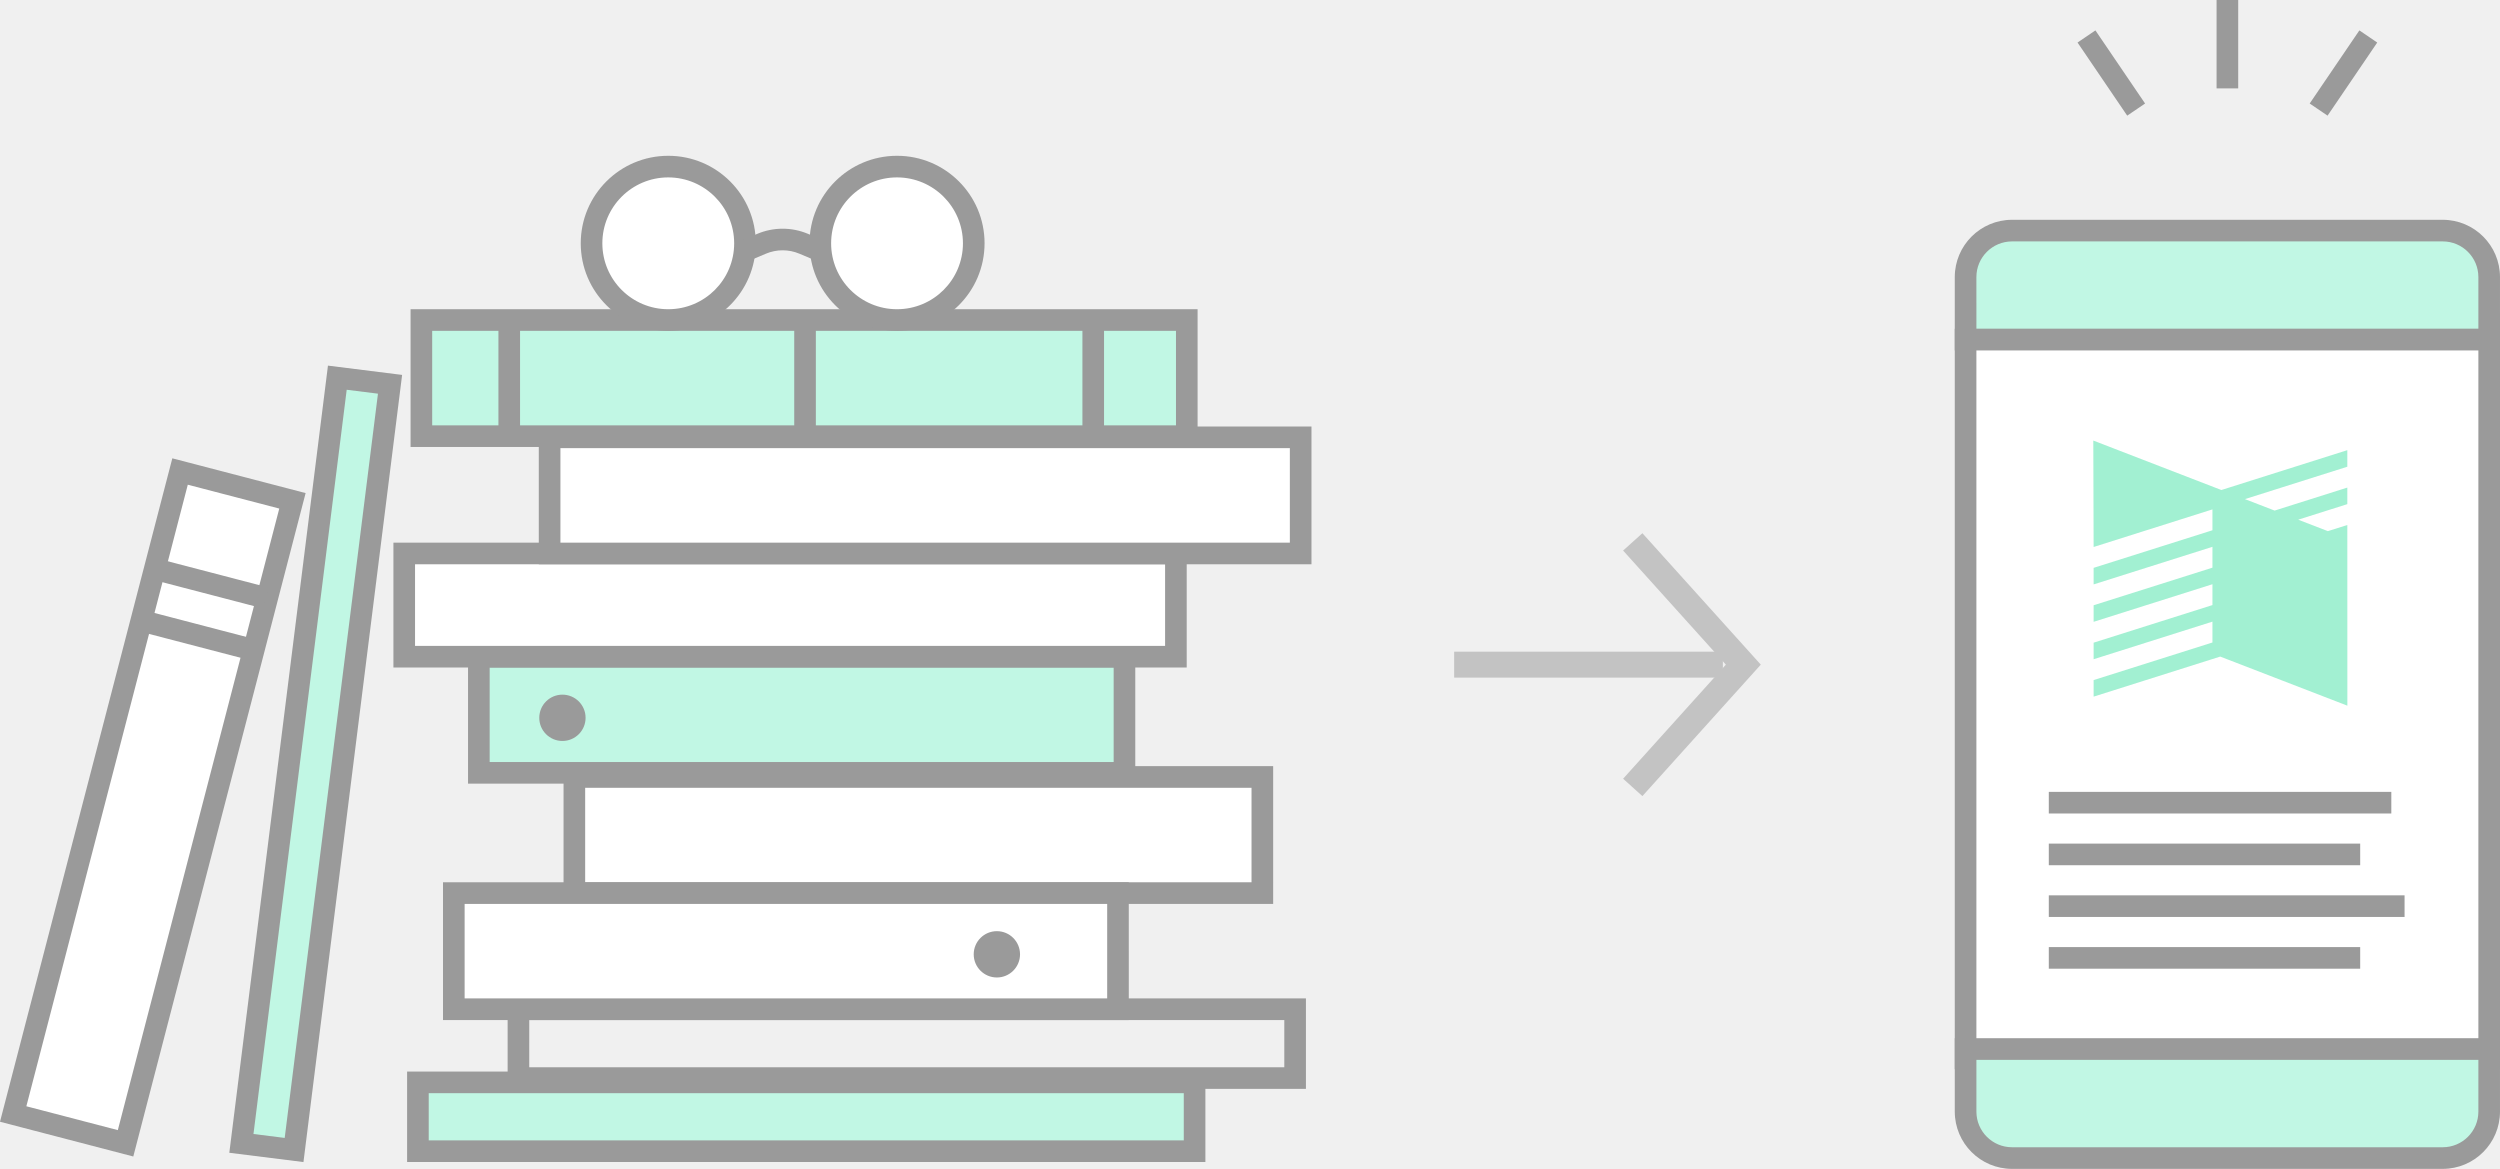
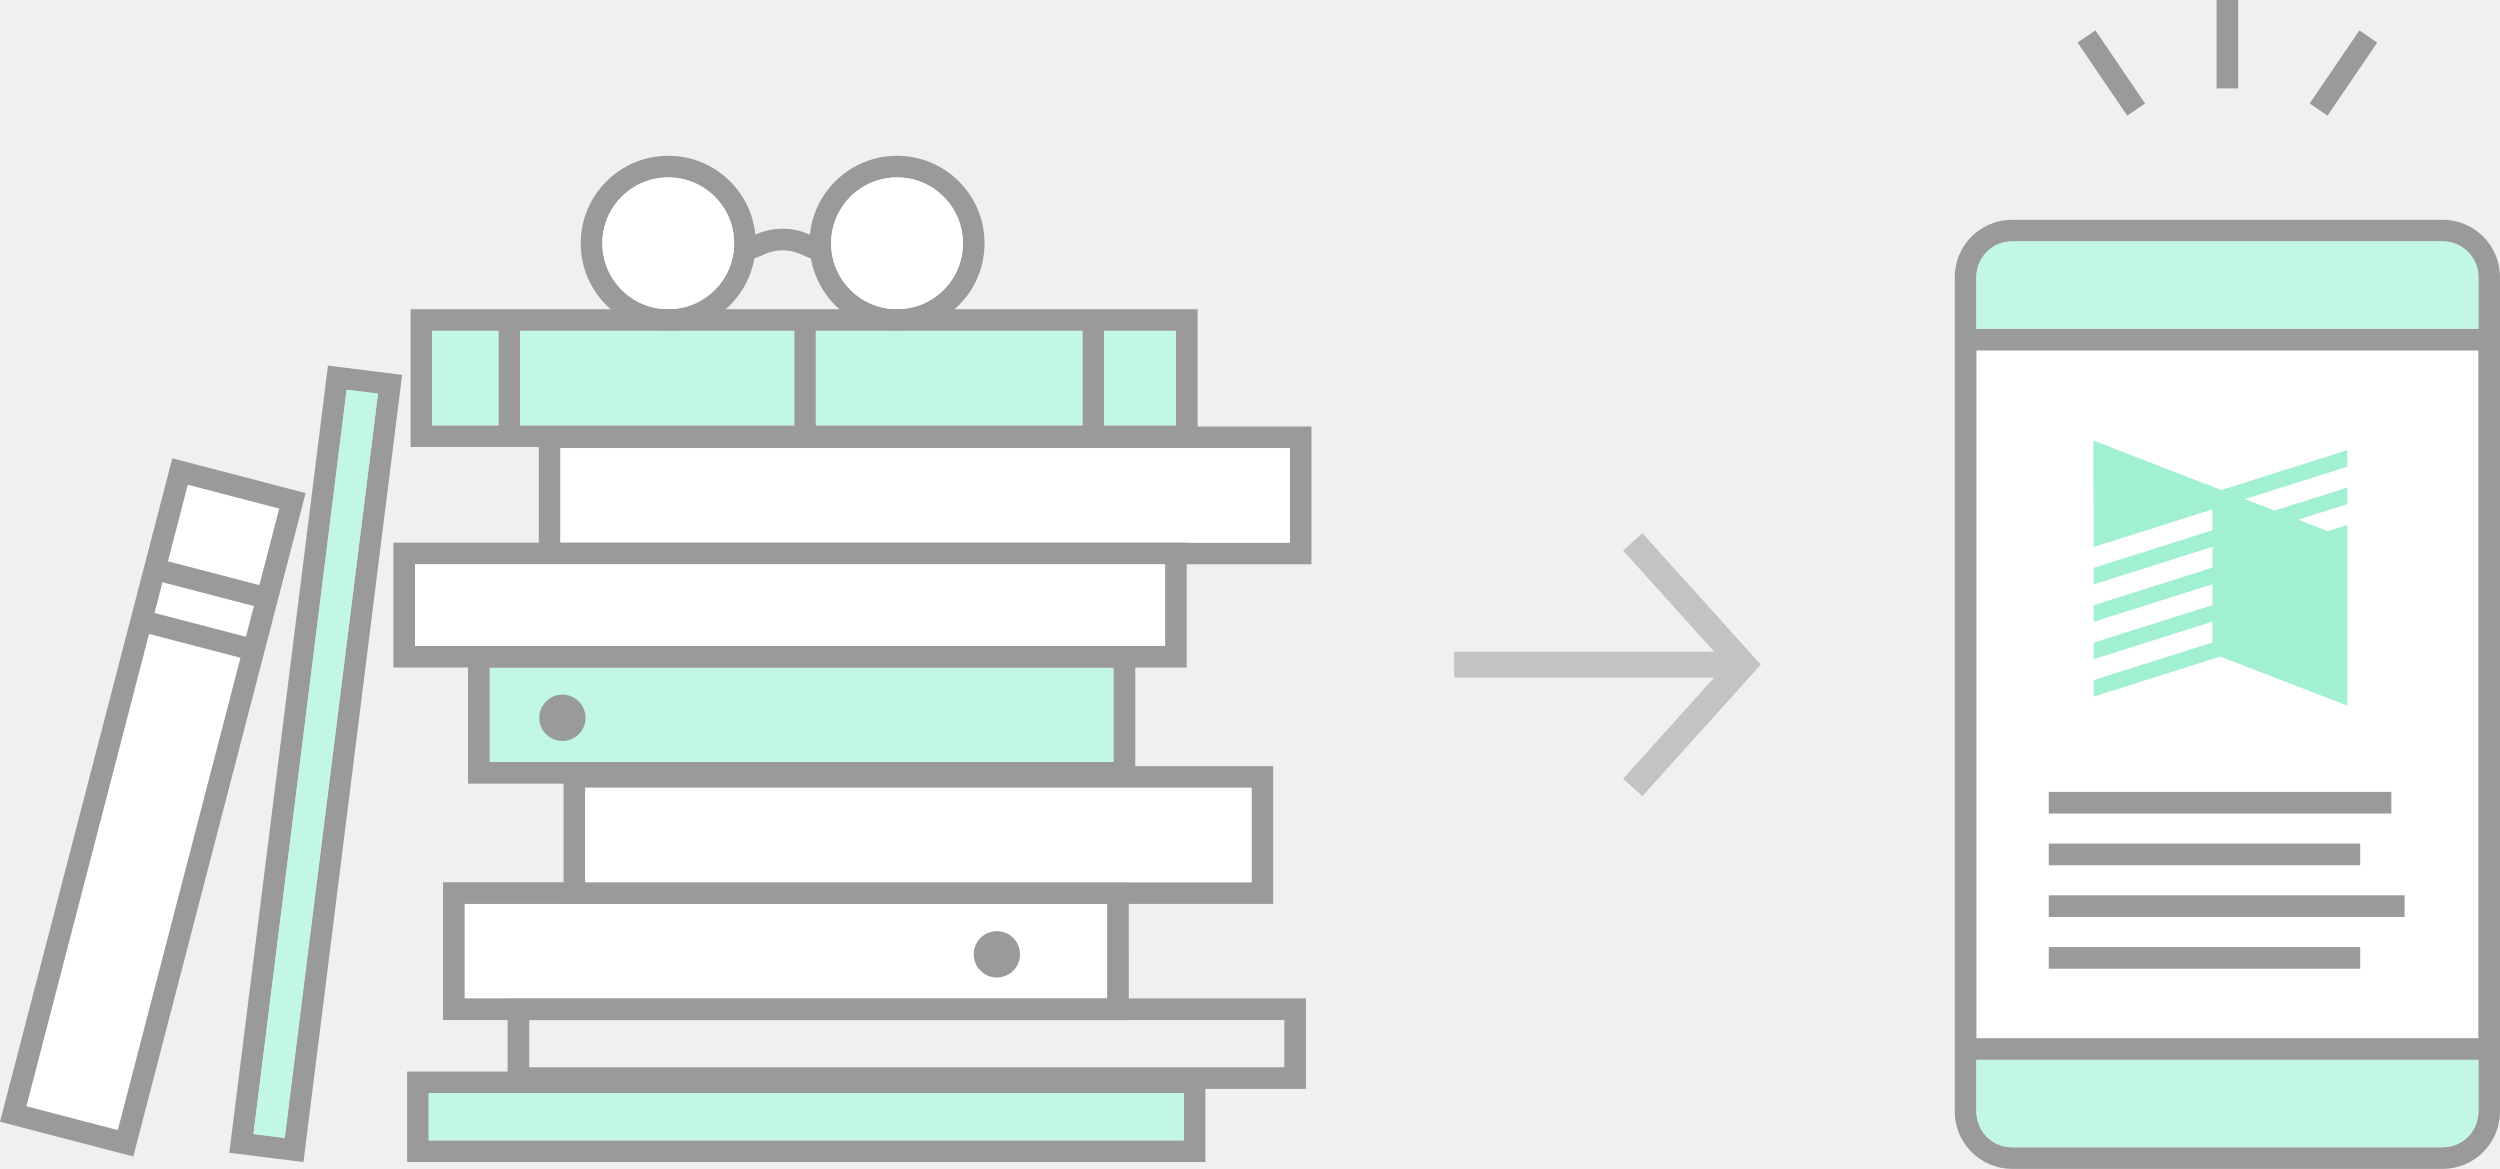
- <svg xmlns="http://www.w3.org/2000/svg" viewBox="0 0 320.821 150">
-   <g id="Layer_3" data-name="Layer 3">
-     <polygon points="210.767 102.162 208.291 99.933 221.478 85.293 208.291 70.653 210.767 68.425 225.961 85.293 210.767 102.162" fill="#c3c3c3" />
-     <rect x="186.61" y="83.628" width="34.483" height="3.33" fill="#c3c3c3" />
-     <path d="M319.434,35.552a5.96,5.96,0,0,0-5.96-5.96H258.2a5.96,5.96,0,0,0-5.96,5.96v8.033h67.193Z" fill="#c1f7e4" />
-     <path d="M320.821,44.972H250.853V35.552a7.355,7.355,0,0,1,7.347-7.347h55.273a7.355,7.355,0,0,1,7.347,7.347Zm-67.192-2.775H318.046V35.552a4.577,4.577,0,0,0-4.572-4.572H258.2a4.577,4.577,0,0,0-4.572,4.572Z" fill="#9a9a9a" />
-     <polyline points="319.434 137.216 319.434 43.585 252.241 43.585 252.241 137.216" fill="#fff" />
-     <polygon points="320.821 137.216 318.046 137.216 318.046 44.972 253.628 44.972 253.628 137.216 250.853 137.216 250.853 42.197 320.821 42.197 320.821 137.216" fill="#9a9a9a" />
-     <line x1="262.92" y1="83.087" x2="302.878" y2="83.087" fill="#fff" />
-     <rect x="262.92" y="81.7" width="39.959" height="2.775" fill="#fff" />
-     <line x1="262.92" y1="69.539" x2="292.467" y2="69.539" fill="#fff" />
-     <rect x="262.92" y="68.152" width="29.546" height="2.775" fill="#fff" />
-     <line x1="262.92" y1="64.302" x2="300.733" y2="64.302" fill="#fff" />
-     <rect x="262.92" y="62.915" width="37.813" height="2.775" fill="#fff" />
-     <line x1="262.92" y1="96.366" x2="304.695" y2="96.366" fill="#fff" />
-     <rect x="262.92" y="94.978" width="41.776" height="2.775" fill="#fff" />
-     <line x1="262.92" y1="109.645" x2="302.878" y2="109.645" fill="#fff" />
-     <rect x="262.92" y="108.258" width="39.959" height="2.775" fill="#9a9a9a" />
-     <line x1="262.92" y1="122.925" x2="302.878" y2="122.925" fill="#fff" />
-     <rect x="262.92" y="121.537" width="39.959" height="2.775" fill="#9a9a9a" />
-     <line x1="262.92" y1="116.285" x2="308.573" y2="116.285" fill="#fff" />
-     <rect x="262.92" y="114.897" width="45.654" height="2.775" fill="#9a9a9a" />
-     <line x1="262.92" y1="103.006" x2="306.875" y2="103.006" fill="#fff" />
-     <rect x="262.92" y="101.619" width="43.954" height="2.775" fill="#9a9a9a" />
-     <line x1="262.92" y1="89.727" x2="308.573" y2="89.727" fill="#fff" />
-     <rect x="262.92" y="88.339" width="45.654" height="2.775" fill="#fff" />
-     <path d="M252.241,142.653a5.96,5.96,0,0,0,5.96,5.96H313.474a5.96,5.96,0,0,0,5.96-5.96v-8.033H252.241Z" fill="#c1f7e4" />
-     <path d="M313.474,150H258.2a7.355,7.355,0,0,1-7.347-7.347v-9.421h69.967v9.421A7.355,7.355,0,0,1,313.474,150Zm-59.845-13.993v6.646a4.577,4.577,0,0,0,4.572,4.572h55.273a4.577,4.577,0,0,0,4.572-4.572v-6.646Z" fill="#9a9a9a" />
-     <rect x="12.157" y="61.021" width="14.904" height="85.185" transform="matrix(0.96764, 0.25233, -0.25233, 0.96764, 26.77992, -1.5951)" fill="#fff" />
-     <path d="M17.105,148.412,0,143.952,22.113,58.815,39.22,63.277ZM3.382,141.966l11.737,3.06,20.719-79.763L24.099,62.202Z" fill="#9a9a9a" />
-     <line x1="34.118" y1="76.743" x2="19.697" y2="72.983" fill="#c1f7e4" />
-     <rect x="25.52" y="67.411" width="2.775" height="14.903" transform="translate(-52.32188 82.01159) rotate(-75.38561)" fill="#9a9a9a" />
-     <line x1="32.236" y1="83.333" x2="17.814" y2="79.572" fill="#c1f7e4" />
-     <rect x="23.636" y="74.001" width="2.776" height="14.903" transform="matrix(0.25238, -0.96763, 0.96763, 0.25238, -60.10742, 85.10983)" fill="#9a9a9a" />
-     <rect x="54.075" y="41.069" width="98.224" height="14.904" fill="#c1f7e4" />
-     <path d="M153.685,57.36H52.687V39.681H153.685ZM55.462,54.585h95.449V42.456H55.462Z" fill="#9a9a9a" />
-     <rect x="101.922" y="41.069" width="2.775" height="14.903" fill="#9a9a9a" />
-     <rect x="138.905" y="41.069" width="2.775" height="14.903" fill="#9a9a9a" />
-     <rect x="63.962" y="41.069" width="2.775" height="14.903" fill="#9a9a9a" />
-     <rect x="73.707" y="99.707" width="88.288" height="14.904" fill="#fff" />
-     <path d="M163.383,115.998H72.319V98.32h91.063ZM75.094,113.224h85.513V101.095H75.094Z" fill="#9a9a9a" />
-     <path d="M167.588,139.734H65.144v-11.607H167.588Zm-99.67-2.775h96.895v-6.057H67.919Z" fill="#9a9a9a" />
-     <rect x="99.049" y="93.479" width="8.832" height="99.67" transform="translate(-39.84919 246.7794) rotate(-90)" fill="#c1f7e4" />
-     <path d="M154.687,149.118H52.242v-11.607H154.687Zm-99.67-2.775H151.912v-6.057H55.017Z" fill="#9a9a9a" />
-     <rect x="93.4" y="79.448" width="14.904" height="85.23" transform="translate(-21.21084 222.9149) rotate(-90)" fill="#fff" />
-     <path d="M144.856,130.902H56.849V113.224h88.006Zm-85.231-2.775h82.457V115.998H59.624Z" fill="#9a9a9a" />
-     <rect x="61.449" y="84.273" width="82.852" height="14.904" fill="#c1f7e4" />
-     <path d="M145.688,100.564H60.062V82.886h85.626ZM62.837,97.789H142.913V85.661H62.837Z" fill="#9a9a9a" />
-     <rect x="94.764" y="28.134" width="13.248" height="99.03" transform="translate(23.73873 179.0365) rotate(-90)" fill="#fff" />
-     <path d="M152.289,85.661H50.486v-16.023h101.803ZM53.261,82.886h96.253V72.413H53.261Z" fill="#9a9a9a" />
-     <rect x="70.531" y="56.121" width="96.38" height="14.904" fill="#fff" />
-     <path d="M168.299,72.413h-99.156V54.734h99.156Zm-96.381-2.775h93.606V57.509H71.918Z" fill="#9a9a9a" />
-     <circle cx="127.927" cy="122.467" r="2.972" fill="#9a9a9a" />
-     <circle cx="72.175" cy="92.115" r="2.972" fill="#9a9a9a" />
-     <circle cx="85.758" cy="31.224" r="9.845" fill="#fff" />
-     <path d="M85.758,42.456a11.232,11.232,0,1,1,11.232-11.232A11.244,11.244,0,0,1,85.758,42.456Zm0-19.69a8.458,8.458,0,1,0,8.457,8.458A8.467,8.467,0,0,0,85.758,22.766Z" fill="#9a9a9a" />
-     <circle cx="115.116" cy="31.224" r="9.845" fill="#fff" />
-     <path d="M115.116,42.456a11.232,11.232,0,1,1,11.232-11.232A11.244,11.244,0,0,1,115.116,42.456Zm0-19.69a8.458,8.458,0,1,0,8.457,8.458A8.467,8.467,0,0,0,115.116,22.766Z" fill="#9a9a9a" />
-     <path d="M104.734,33.461l-2.157-.908a5.528,5.528,0,0,0-4.279-.001l-2.155.908-1.08-2.556,2.155-.909a8.345,8.345,0,0,1,6.437,0l2.155.908Z" fill="#9a9a9a" />
-     <rect x="37.107" y="48.508" width="6.815" height="99.03" transform="translate(12.5009 -4.27646) rotate(7.14175)" fill="#c1f7e4" />
-     <path d="M38.942,149.125l-9.515-1.191L42.086,46.919l9.517,1.192Zm-6.415-3.6,4.008.502L48.503,50.52l-4.011-.503Z" fill="#9a9a9a" />
-     <rect x="284.45" width="2.775" height="11.344" fill="#9a9a9a" />
-     <rect x="295.061" y="7.985" width="11.344" height="2.773" transform="translate(123.9475 252.8359) rotate(-55.80059)" fill="#9a9a9a" />
-     <rect x="269.555" y="3.699" width="2.773" height="11.344" transform="translate(41.54595 153.8524) rotate(-34.1851)" fill="#9a9a9a" />
-     <polygon points="301.228 67.371 298.732 68.161 294.923 66.69 301.228 64.695 301.228 62.57 291.898 65.522 288.089 64.051 301.228 59.894 301.228 57.769 285.065 62.883 268.629 56.535 268.671 70.194 283.919 65.37 283.919 68.047 268.671 72.871 268.671 74.996 283.919 70.172 283.919 72.848 268.671 77.672 268.671 79.797 283.919 74.973 283.919 77.648 268.671 82.473 268.671 84.598 283.919 79.773 283.919 82.45 268.671 87.274 268.671 89.399 284.918 84.258 301.234 90.559 301.228 67.371" fill="#a2f0d2" />
+ <svg xmlns="http://www.w3.org/2000/svg" version="1.1" id="Layer_1" x="0px" y="0px" viewBox="0 0 320.821 150" enable-background="new 0 0 320.821 150" xml:space="preserve">
+   <g id="arrow">
+     <polygon fill="#C3C3C3" points="210.767,68.425 208.291,70.653 219.979,83.628 186.61,83.628 186.61,86.958    219.978,86.958 208.291,99.933 210.767,102.162 225.961,85.293  " />
+   </g>
+   <g id="leaning-book-1">
+     <rect x="-14.191" y="107.123" transform="matrix(0.25138 -0.96789 0.96789 0.25138 -96.73465 101.3071)" fill="#FFFFFF" width="62.627" height="12.13" />
+     <rect x="23.614" y="62.581" transform="matrix(0.25141 -0.96788 0.96788 0.25141 -44.96347 79.15836)" fill="#FFFFFF" width="10.155" height="12.132" />
+     <rect x="24.167" y="72.154" transform="matrix(0.25139 -0.96789 0.96789 0.25139 -56.09041 83.91965)" fill="#FFFFFF" width="4.076" height="12.131" />
+     <path fill="#9A9A9A" d="M22.113,58.815L0,143.952l17.105,4.46l22.115-85.135L22.113,58.815z M3.382,141.966   l15.744-60.617l11.739,3.062L15.119,145.026L3.382,141.966z M35.838,65.263l-2.553,9.829l-11.739-3.061   l2.553-9.829L35.838,65.263z M31.562,81.723l-11.739-3.062l1.025-3.945l11.739,3.061L31.562,81.723z" />
+   </g>
+   <g id="book-piled-2">
+     <path fill="#9A9A9A" d="M167.588,139.734H65.144v-11.607h102.445V139.734z M67.919,136.959h96.895v-6.057   H67.919L67.919,136.959z" />
+   </g>
+   <g id="book-piled-3">
+     <rect x="59.624" y="115.998" fill="#FFFFFF" width="82.457" height="12.128" />
+     <path fill="#9A9A9A" d="M144.856,130.902H56.849v-17.678h88.006L144.856,130.902z M59.624,128.127h82.457   v-12.128H59.624L59.624,128.127z" />
+     <circle fill="#9A9A9A" cx="127.927" cy="122.467" r="2.972" />
+   </g>
+   <g id="book-piled-5">
+     <rect x="62.837" y="85.661" fill="#C1F7E4" width="80.076" height="12.128" />
+     <path fill="#9A9A9A" d="M145.688,100.564H60.062V82.886H145.688V100.564z M62.837,97.789h80.076V85.661H62.837   V97.789z" />
+     <circle fill="#9A9A9A" cx="72.175" cy="92.115" r="2.972" />
+   </g>
+   <g id="sparks">
+     <rect x="284.45" fill="#9A9A9A" width="2.775" height="11.344" />
+     <rect x="295.061" y="7.985" transform="matrix(0.56207 -0.82709 0.82709 0.56207 123.9475 252.8359)" fill="#9A9A9A" width="11.344" height="2.773" />
+     <rect x="269.555" y="3.699" transform="matrix(0.82723 -0.56187 0.56187 0.82723 41.54597 153.8524)" fill="#9A9A9A" width="2.773" height="11.344" />
+   </g>
+   <g id="phone">
+     <path fill="none" d="M292.467,69.539" />
+     <path fill="none" d="M262.92,96.366" />
+     <g>
+       <path fill="none" d="M318.046,35.552c-0.003-2.524-2.048-4.569-4.572-4.572H258.2    c-2.524,0.003-4.569,2.048-4.572,4.572v6.645h64.417V35.552z" />
+       <path fill="none" d="M253.628,142.653c0.003,2.524,2.048,4.569,4.572,4.572h55.273    c2.524-0.003,4.569-2.048,4.572-4.572v-6.646h-64.417V142.653z" />
+       <path fill="#FFFFFF" d="M253.628,133.232h64.418V44.972h-64.418V133.232z M262.92,101.619h43.954v2.775    h-43.954V101.619z M262.92,108.258h39.959v2.775h-39.959V108.258z M262.92,114.897h45.654v2.775    h-45.654V114.897z M262.92,121.537h39.959v2.775h-39.959V121.537z" />
+       <rect x="262.92" y="108.258" fill="#9A9A9A" width="39.959" height="2.775" />
+       <rect x="262.92" y="121.537" fill="#9A9A9A" width="39.959" height="2.775" />
+       <rect x="262.92" y="114.897" fill="#9A9A9A" width="45.654" height="2.775" />
+       <rect x="262.92" y="101.619" fill="#9A9A9A" width="43.954" height="2.775" />
+       <path fill="#9A9A9A" d="M320.821,42.197v-6.645c-0.005-4.056-3.291-7.343-7.347-7.347H258.2    c-4.056,0.005-7.343,3.291-7.347,7.347v6.645h-0V137.216h0v5.437    c0.005,4.056,3.291,7.343,7.347,7.347h55.273c4.056-0.005,7.343-3.291,7.347-7.347V137.216h0    V42.197H320.821z M253.628,35.552c0.003-2.524,2.048-4.569,4.572-4.572h55.273    c2.524,0.003,4.569,2.048,4.572,4.572v6.645h-64.417V35.552z M318.046,142.653    c-0.003,2.524-2.048,4.569-4.572,4.572H258.2c-2.524-0.003-4.569-2.048-4.572-4.572v-6.646h64.417    V142.653z M318.046,133.232h-64.418V44.972h64.418V133.232z" />
+     </g>
+     <polygon fill="#A2F0D2" points="301.228,67.371 298.732,68.161 294.923,66.69 301.228,64.695 301.228,62.57 291.898,65.522    288.089,64.051 301.228,59.894 301.228,57.769 285.065,62.883 268.629,56.535 268.671,70.194 283.919,65.37    283.919,68.047 268.671,72.871 268.671,74.996 283.919,70.172 283.919,72.848 268.671,77.672 268.671,79.797    283.919,74.973 283.919,77.648 268.671,82.473 268.671,84.598 283.919,79.773 283.919,82.45 268.671,87.274    268.671,89.399 284.918,84.258 301.234,90.559  " />
+     <path fill="#C1F7E4" d="M313.474,147.225c2.524-0.003,4.569-2.048,4.572-4.572v-6.646h-64.417v6.646   c0.003,2.524,2.048,4.569,4.572,4.572H313.474z" />
+     <path fill="#C1F7E4" d="M258.2,30.979c-2.524,0.003-4.569,2.048-4.572,4.572v6.646h64.417v-6.646   c-0.003-2.524-2.048-4.569-4.572-4.572H258.2z" />
+   </g>
+   <g id="leaning-book-2">
+     <path fill="#9A9A9A" d="M42.086,46.919L29.427,147.934l9.515,1.191L51.603,48.111L42.086,46.919z    M36.536,146.027l-4.008-0.502l11.965-95.508l4.011,0.503L36.536,146.027z" />
+     <rect x="-7.613" y="96.002" transform="matrix(0.1243 -0.99224 0.99224 0.1243 -61.78374 126.0383)" fill="#C1F7E4" width="96.255" height="4.041" />
+   </g>
+   <g id="spectacles">
+     <path fill="#9A9A9A" d="M115.115,19.991c-5.829,0-10.619,4.441-11.176,10.123l-0.285-0.12   c-2.059-0.861-4.377-0.861-6.437,0l-0.284,0.12c-0.558-5.682-5.348-10.123-11.177-10.122   c-6.203,0-11.232,5.029-11.232,11.233c0,6.204,5.029,11.232,11.233,11.232   c5.532-0.006,10.118-4.011,11.049-9.277l1.49-0.628c1.369-0.574,2.911-0.574,4.279,0.001   l1.487,0.626c0.927,5.27,5.516,9.278,11.052,9.278c6.2-0.007,11.225-5.031,11.232-11.232   c0-0,0-0.001,0-0.001C126.348,25.02,121.319,19.991,115.115,19.991z M94.215,31.224   c-0,4.671-3.787,8.457-8.458,8.457c-4.671-0-8.457-3.787-8.457-8.458   s3.787-8.457,8.458-8.457c4.669,0.005,8.452,3.789,8.457,8.458V31.224z M123.573,31.224   c-0,4.671-3.787,8.457-8.458,8.457s-8.457-3.787-8.457-8.458   c0-4.671,3.787-8.457,8.458-8.457c4.669,0.005,8.452,3.789,8.457,8.458V31.224z" />
+     <path fill="#FFFFFF" d="M85.758,22.766c-4.671-0-8.458,3.786-8.458,8.457s3.786,8.458,8.457,8.458   c4.671,0,8.458-3.786,8.458-8.457v-0C94.21,26.556,90.427,22.772,85.758,22.766z" />
+     <path fill="#FFFFFF" d="M123.573,31.224v-0c-0.005-4.669-3.788-8.453-8.457-8.458   c-4.671-0-8.458,3.786-8.458,8.457c-0,4.671,3.786,8.458,8.457,8.458   S123.573,35.895,123.573,31.224z" />
+   </g>
+   <g id="book-piled-8">
+     <path fill="#9A9A9A" d="M52.687,39.681v17.678h100.999V39.681H52.687z M104.697,42.456h34.208v12.128   h-34.208V42.456z M101.922,54.585H66.737V42.456h35.185V54.585z M55.462,42.456h8.5v12.128h-8.5   V42.456z M150.911,54.585h-9.231V42.456h9.231V54.585z" />
+     <rect x="55.462" y="42.456" fill="#C1F7E4" width="8.5" height="12.128" />
+     <rect x="104.697" y="42.456" fill="#C1F7E4" width="34.208" height="12.128" />
+     <rect x="141.68" y="42.456" fill="#C1F7E4" width="9.231" height="12.128" />
+     <rect x="66.737" y="42.456" fill="#C1F7E4" width="35.185" height="12.128" />
+   </g>
+   <g id="book-piled-7">
+     <path fill="#9A9A9A" d="M168.299,72.413h-99.156V54.734h99.156V72.413z M71.918,69.638h93.606V57.509H71.918   L71.918,69.638z" />
+     <rect x="71.918" y="57.509" fill="#FFFFFF" width="93.606" height="12.128" />
+   </g>
+   <g id="book-piled-6">
+     <path fill="#9A9A9A" d="M152.289,85.661H50.486v-16.023h101.803L152.289,85.661z M53.261,82.886h96.253V72.413   H53.261V82.886z" />
+     <rect x="53.261" y="72.413" fill="#FFFFFF" width="96.253" height="10.473" />
+   </g>
+   <g id="book-piled-4">
+     <path fill="#9A9A9A" d="M163.383,115.998H72.319V98.32h91.063V115.998z M75.094,113.224h85.513v-12.128   H75.094V113.224z" />
+     <rect x="75.094" y="101.095" fill="#FFFFFF" width="85.513" height="12.128" />
+   </g>
+   <g id="book-piled-1">
+     <path fill="#9A9A9A" d="M154.687,149.118H52.242v-11.607H154.687V149.118z M55.017,146.343h96.895v-6.057H55.017   L55.017,146.343z" />
+     <rect x="55.017" y="140.286" fill="#C1F7E4" width="96.895" height="6.057" />
  </g>
</svg>
